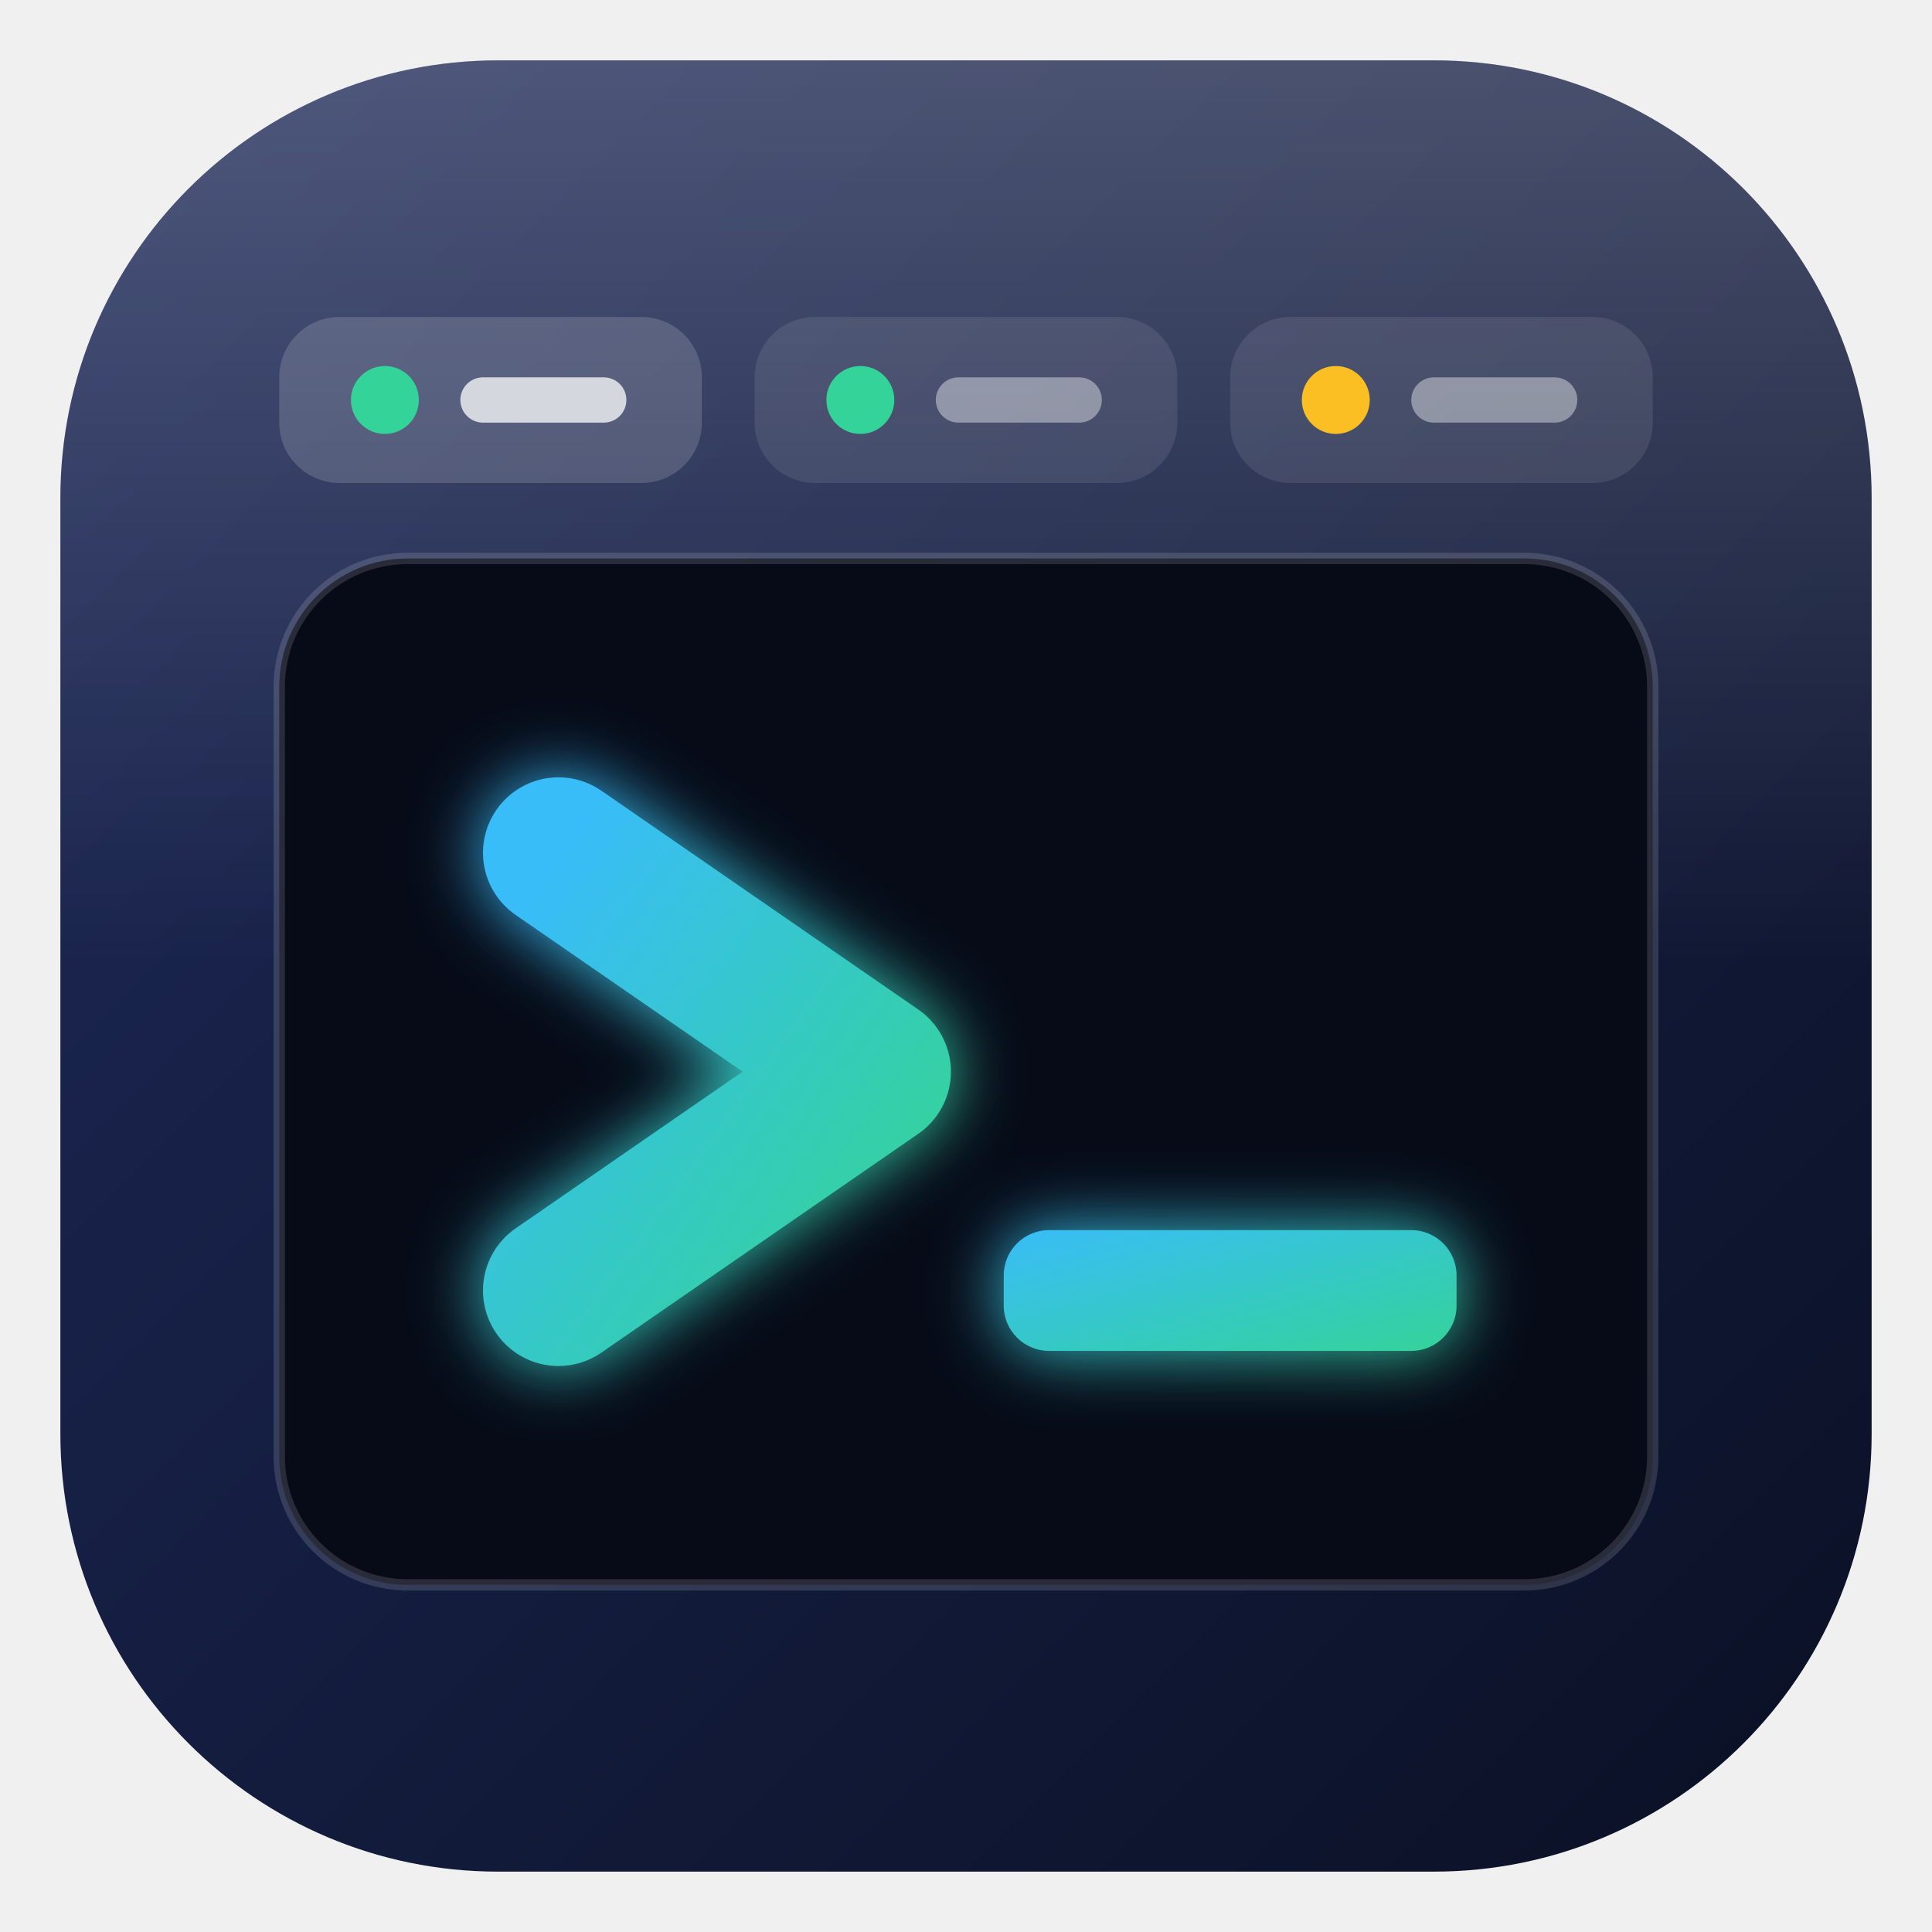
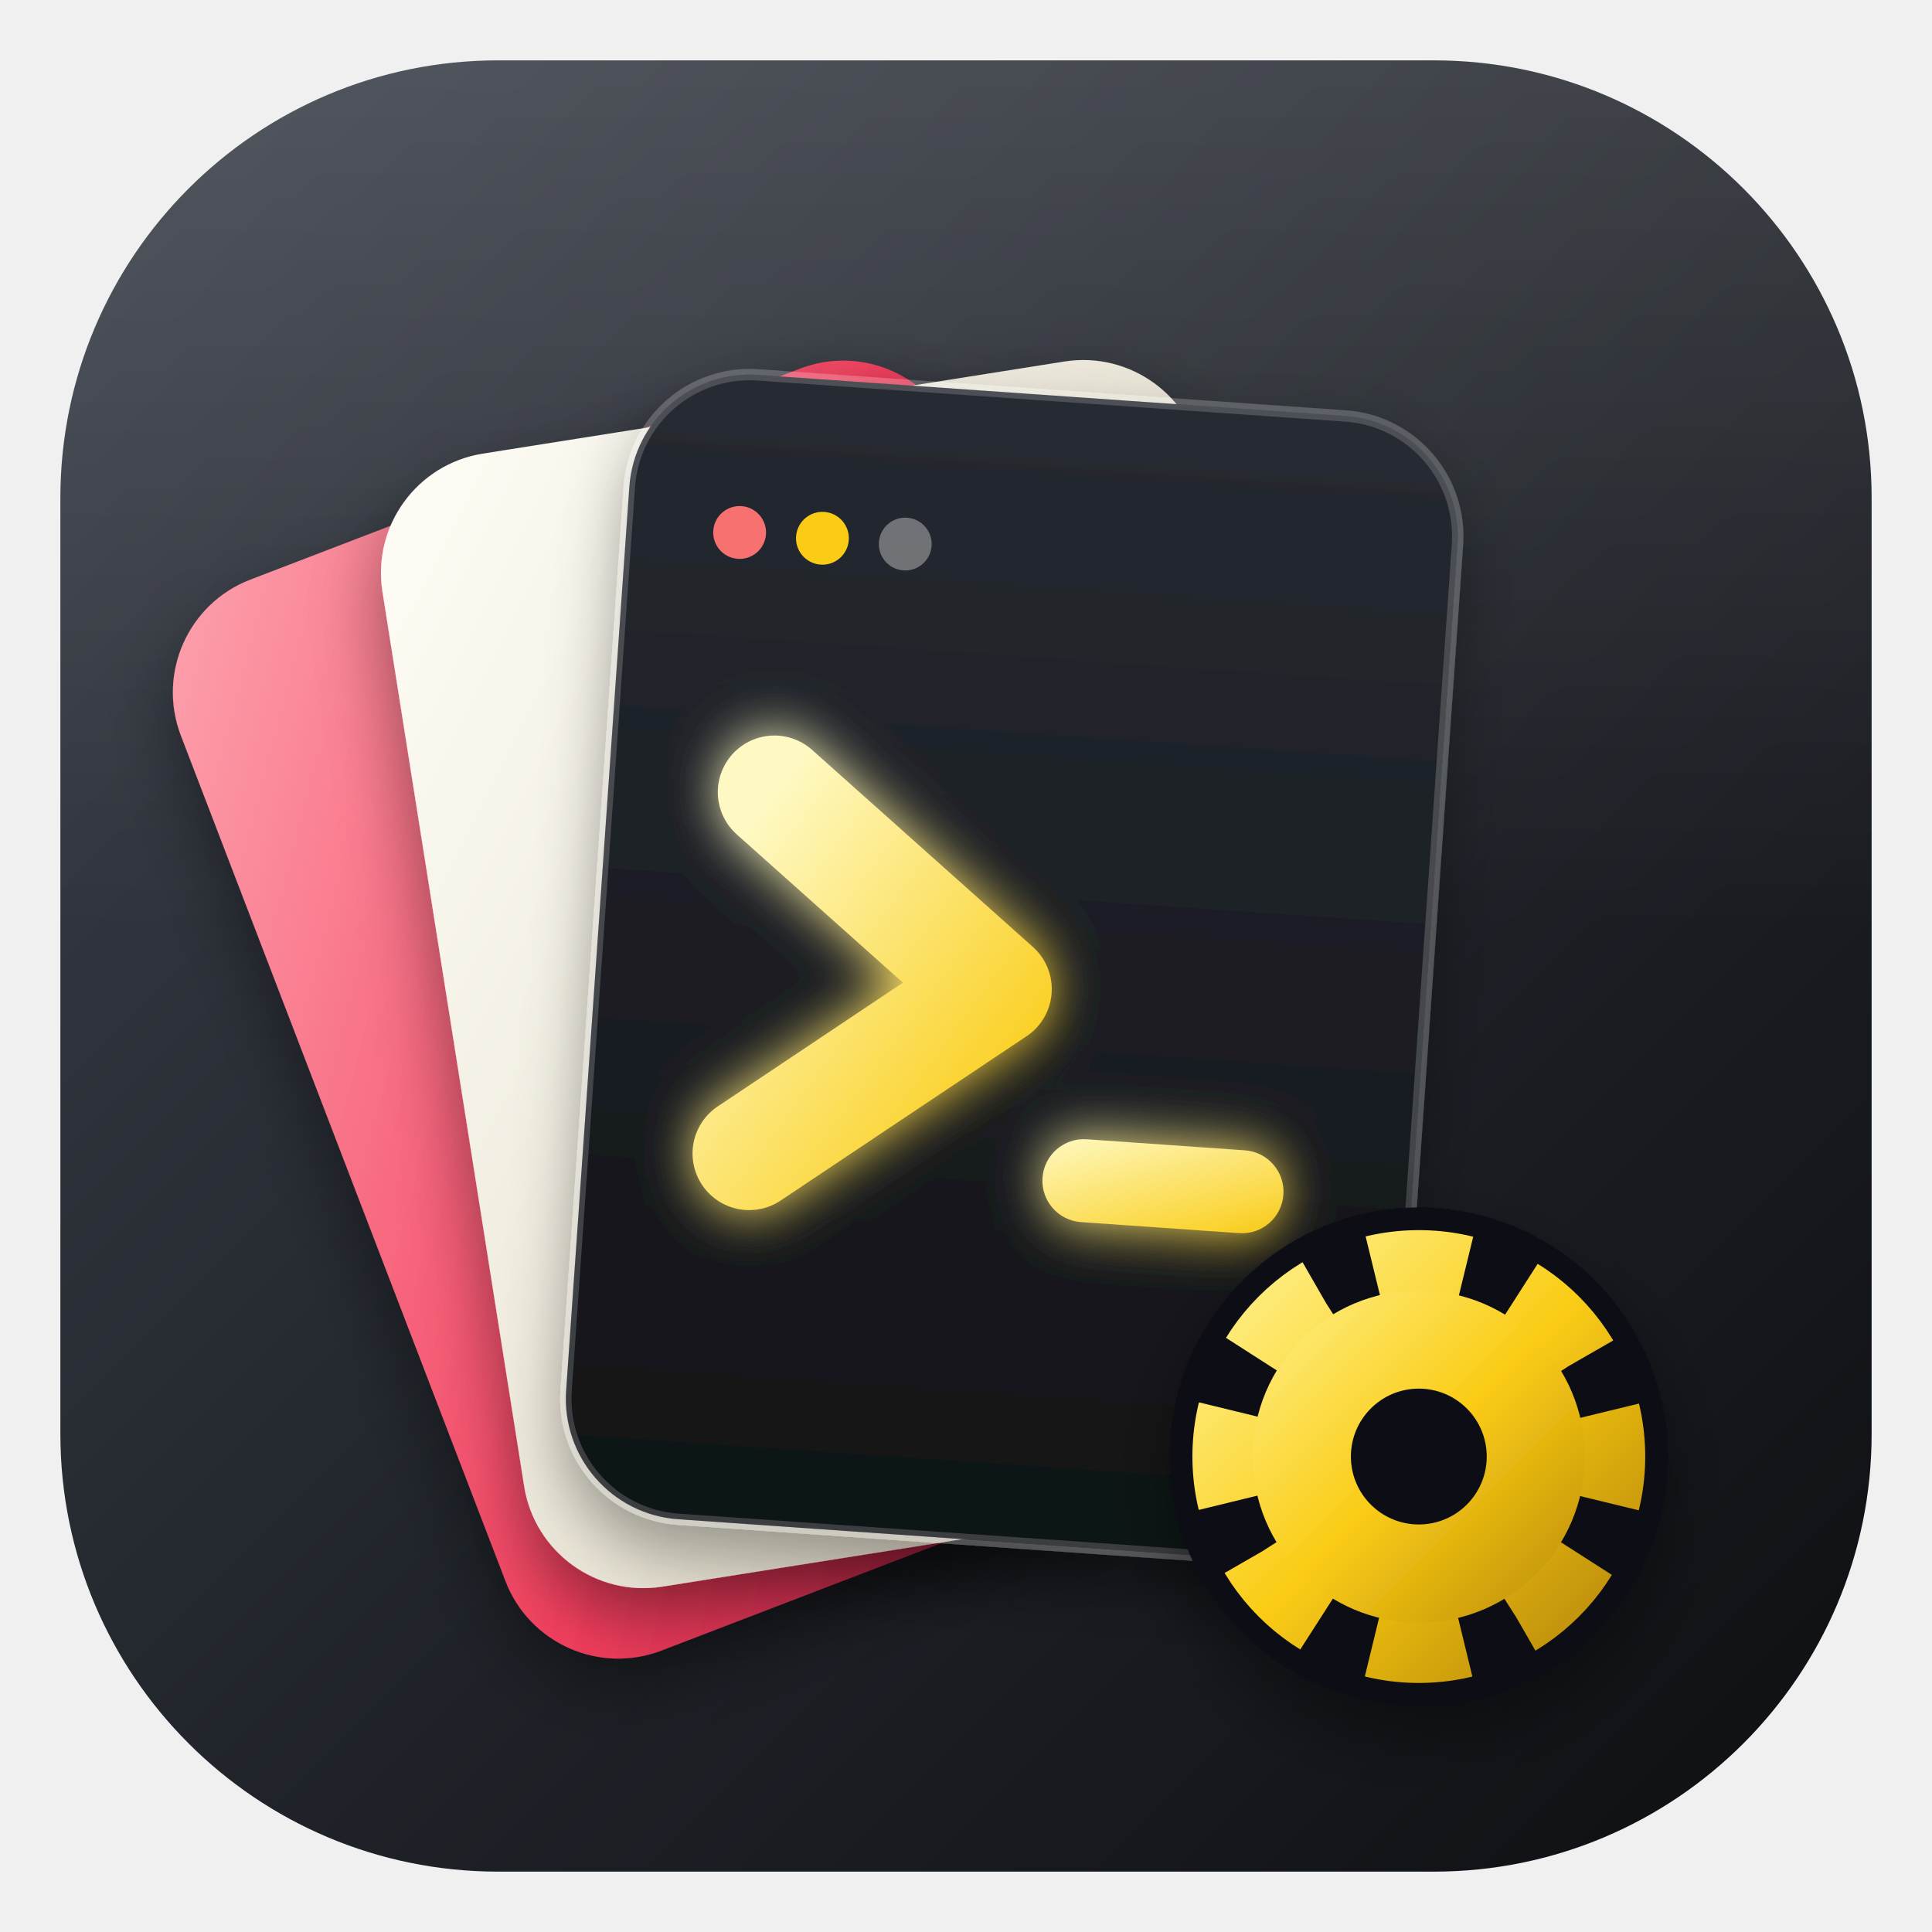
<svg xmlns="http://www.w3.org/2000/svg" viewBox="0 0 512 512" width="512" height="512">
  <defs>
    <linearGradient id="bg" x1="0" y1="0" x2="1" y2="1">
-       <stop offset="0" stop-color="#1e2a5a" />
-       <stop offset="1" stop-color="#0a1024" />
-     </linearGradient>
-     <linearGradient id="accent" x1="0" y1="0" x2="1" y2="1">
-       <stop offset="0" stop-color="#38bdf8" />
-       <stop offset="1" stop-color="#34d399" />
+       <stop offset="0" stop-color="#3d424c" />
+       <stop offset="0.55" stop-color="#1f2329" />
+       <stop offset="1" stop-color="#0d0f12" />
    </linearGradient>
    <linearGradient id="rim" x1="0" y1="0" x2="0" y2="1">
-       <stop offset="0" stop-color="#ffffff" stop-opacity="0.22" />
+       <stop offset="0" stop-color="#ffffff" stop-opacity="0.12" />
      <stop offset="1" stop-color="#ffffff" stop-opacity="0" />
    </linearGradient>
+     <linearGradient id="amber" x1="0" y1="0" x2="1" y2="1">
+       <stop offset="0" stop-color="#fef08a" />
+       <stop offset="0.5" stop-color="#facc15" />
+       <stop offset="1" stop-color="#b98a0a" />
+     </linearGradient>
+     <linearGradient id="rose" x1="0" y1="0" x2="1" y2="1">
+       <stop offset="0" stop-color="#fda4af" />
+       <stop offset="0.5" stop-color="#f43f5e" />
+       <stop offset="1" stop-color="#9f1239" />
+     </linearGradient>
+     <linearGradient id="bone" x1="0" y1="0" x2="1" y2="1">
+       <stop offset="0" stop-color="#fffdf6" />
+       <stop offset="1" stop-color="#d8d1bc" />
+     </linearGradient>
+     <linearGradient id="glyph" x1="0" y1="0" x2="1" y2="1">
+       <stop offset="0" stop-color="#fef9c3" />
+       <stop offset="1" stop-color="#facc15" />
+     </linearGradient>
+     <linearGradient id="face" x1="0" y1="0" x2="0" y2="1">
+       <stop offset="0" stop-color="#262a31" />
+       <stop offset="1" stop-color="#101216" />
+     </linearGradient>
+     <clipPath id="tile">
+       <rect x="16" y="16" width="480" height="480" rx="116" />
+     </clipPath>
+     <filter id="lift" x="-25%" y="-25%" width="150%" height="150%">
+       <feDropShadow dx="0" dy="8" stdDeviation="9" flood-color="#000000" flood-opacity="0.38" />
+     </filter>
    <filter id="glow" x="-30%" y="-30%" width="160%" height="160%">
-       <feGaussianBlur stdDeviation="9" result="b" />
+       <feGaussianBlur stdDeviation="7" result="b" />
      <feMerge>
        <feMergeNode in="b" />
        <feMergeNode in="SourceGraphic" />
      </feMerge>
    </filter>
  </defs>
  <rect x="16" y="16" width="480" height="480" rx="116" fill="url(#bg)" />
-   <clipPath id="tile">
-     <rect x="16" y="16" width="480" height="480" rx="116" />
-   </clipPath>
-   <rect x="16" y="16" width="480" height="240" fill="url(#rim)" clip-path="url(#tile)" />
-   <g>
-     <rect x="74" y="84" width="112" height="44" rx="16" fill="#ffffff" fill-opacity="0.16" />
-     <circle cx="102" cy="106" r="9" fill="#34d399" />
-     <rect x="122" y="100" width="44" height="12" rx="6" fill="#ffffff" fill-opacity="0.75" />
-     <rect x="200" y="84" width="112" height="44" rx="16" fill="#ffffff" fill-opacity="0.09" />
-     <circle cx="228" cy="106" r="9" fill="#34d399" />
-     <rect x="248" y="100" width="44" height="12" rx="6" fill="#ffffff" fill-opacity="0.4" />
-     <rect x="326" y="84" width="112" height="44" rx="16" fill="#ffffff" fill-opacity="0.09" />
-     <circle cx="354" cy="106" r="9" fill="#fbbf24" />
-     <rect x="374" y="100" width="44" height="12" rx="6" fill="#ffffff" fill-opacity="0.4" />
+   <rect x="16" y="16" width="480" height="230" fill="url(#rim)" clip-path="url(#tile)" />
+   <g filter="url(#lift)">
+     <rect x="146" y="104" width="220" height="304" rx="32" fill="url(#rose)" transform="rotate(-21 256 430)" />
  </g>
-   <rect x="74" y="148" width="364" height="272" rx="34" fill="#070b18" stroke="#ffffff" stroke-opacity="0.14" stroke-width="3" />
-   <g filter="url(#glow)">
-     <polyline points="148,226 232,284 148,342" fill="none" stroke="url(#accent)" stroke-width="40" stroke-linecap="round" stroke-linejoin="round" />
-     <rect x="266" y="326" width="120" height="32" rx="12" fill="url(#accent)" />
+   <g filter="url(#lift)">
+     <rect x="146" y="104" width="220" height="304" rx="32" fill="url(#bone)" transform="rotate(-9 256 430)" />
+   </g>
+   <g filter="url(#lift)" transform="rotate(4 256 430)">
+     <rect x="146" y="104" width="220" height="304" rx="32" fill="url(#face)" stroke="#ffffff" stroke-opacity="0.18" stroke-width="3" />
+     <g filter="url(#glow)">
+       <polyline points="190,214 252,262 190,310" fill="none" stroke="url(#glyph)" stroke-width="30" stroke-linecap="round" stroke-linejoin="round" />
+       <rect x="268" y="300" width="64" height="22" rx="11" fill="url(#glyph)" />
+     </g>
+     <circle cx="176" cy="146" r="7" fill="#f87171" />
+     <circle cx="198" cy="146" r="7" fill="#facc15" />
+     <circle cx="220" cy="146" r="7" fill="#ffffff" fill-opacity="0.35" />
+   </g>
+   <g transform="translate(376 386)" filter="url(#lift)">
+     <circle r="66" fill="#0d0f12" />
+     <circle r="50" fill="none" stroke="url(#amber)" stroke-width="20" stroke-dasharray="24 15.3" stroke-dashoffset="12" />
+     <circle r="44" fill="url(#amber)" />
+     <circle r="18" fill="#0d0f12" />
  </g>
</svg>
